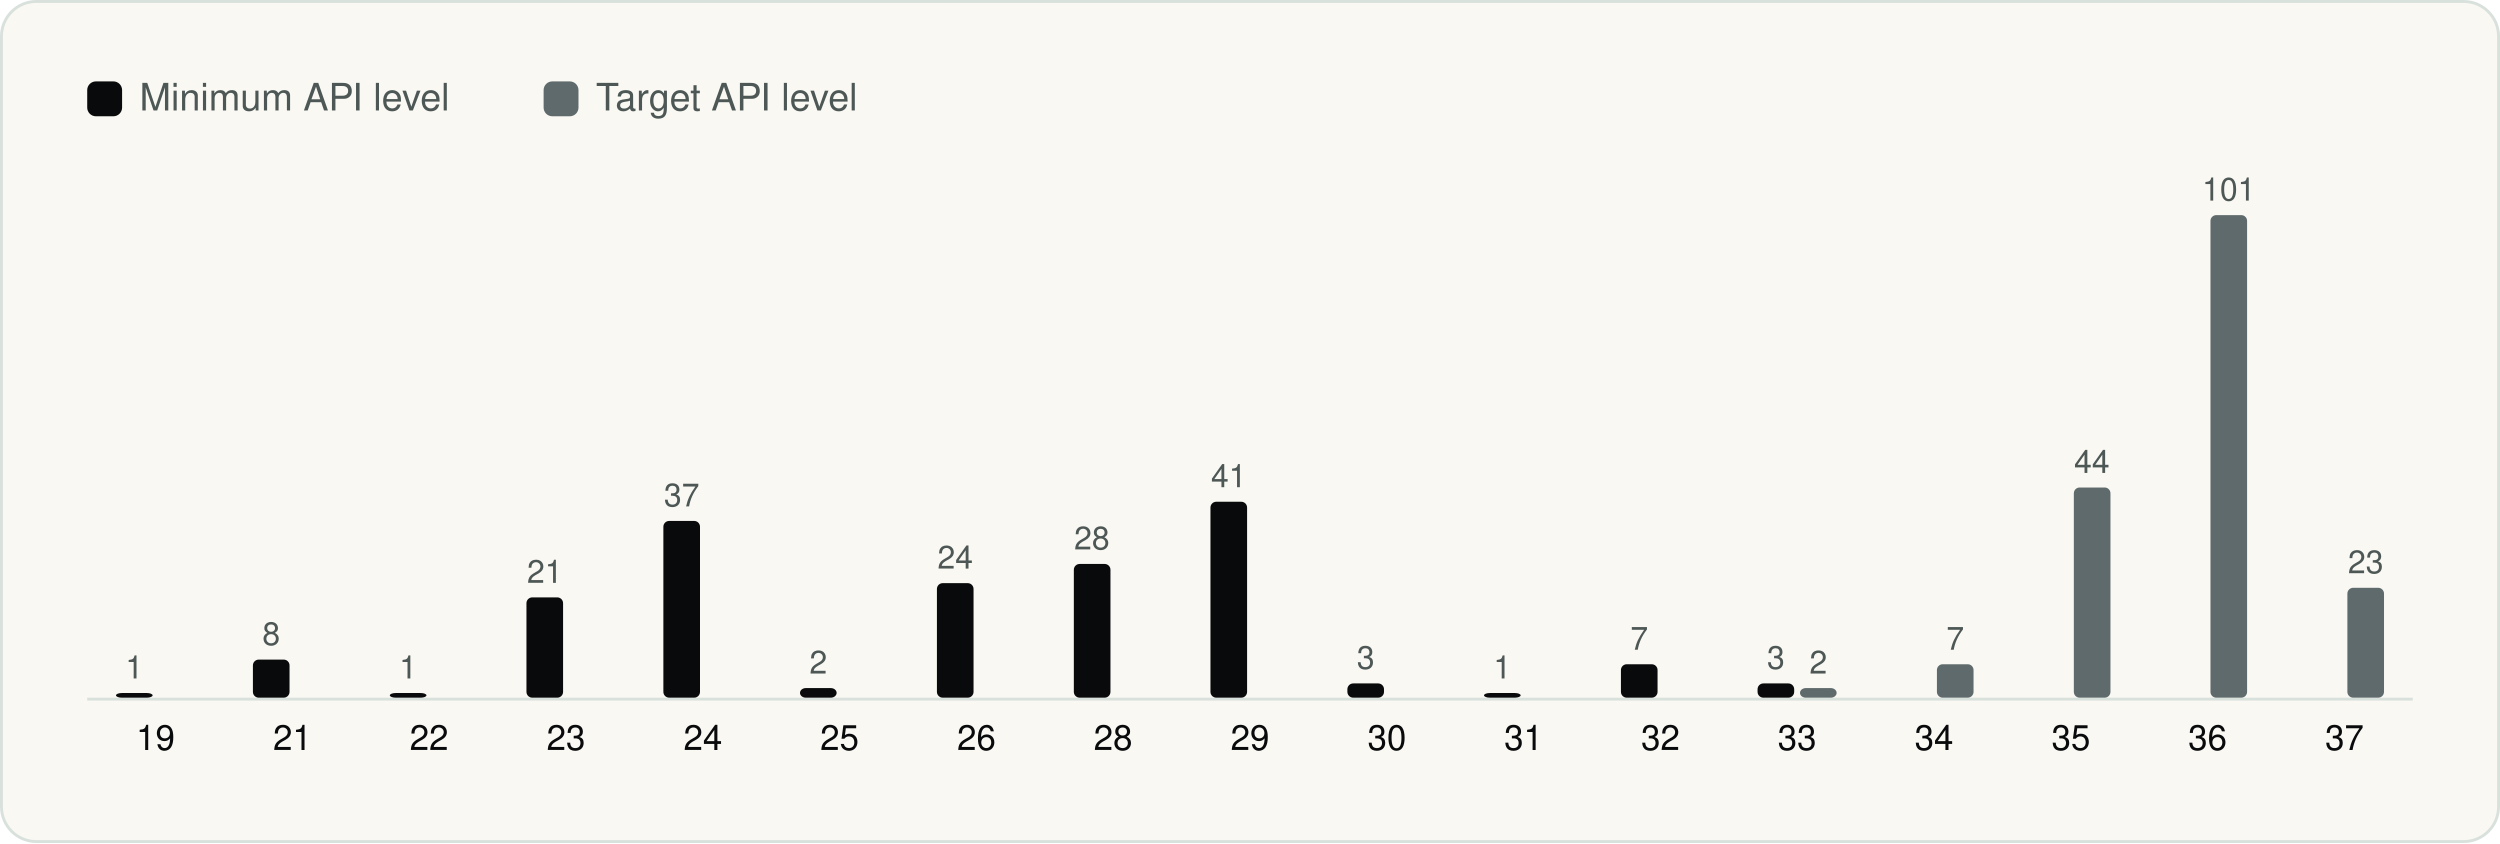
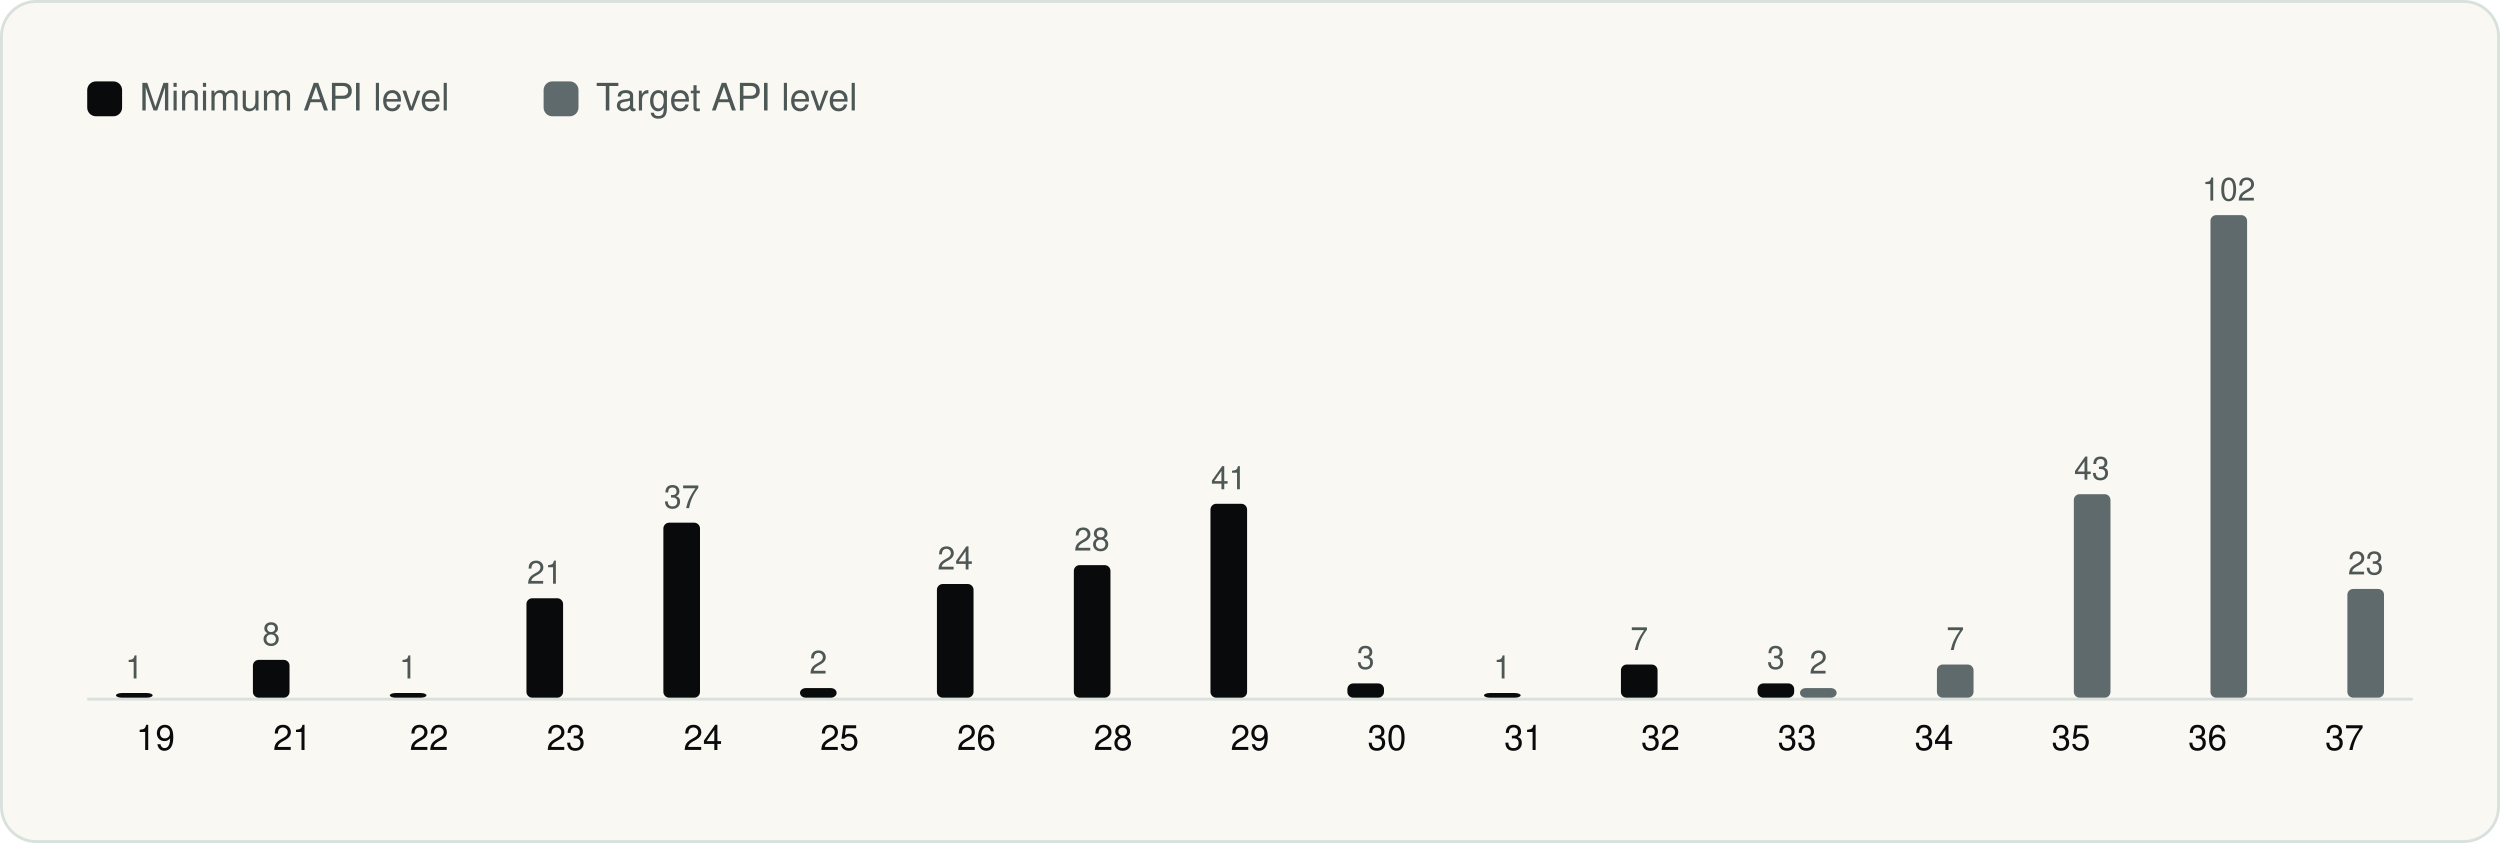
<svg xmlns="http://www.w3.org/2000/svg" viewBox="0 0 860 290" width="860" height="290" role="img" aria-label="Android API levels" font-family="Geist, -apple-system, BlinkMacSystemFont, 'Segoe UI', Helvetica, Arial, sans-serif">
  <rect x="0.5" y="0.5" width="859" height="289" rx="12" fill="#FAF8F3" stroke="#D9E1DD" />
  <g transform="translate(20 20)">
    <rect x="10" y="8" width="12" height="12" rx="3" fill="#090A0B" />
    <text x="28" y="18" font-size="13" fill="#4D5755">Minimum API level</text>
    <rect x="167.0" y="8" width="12" height="12" rx="3" fill="#5F6A6C" />
    <text x="185.0" y="18" font-size="13" fill="#4D5755">Target API level</text>
    <line x1="10" y1="220.5" x2="810" y2="220.5" stroke="#D9E1DD" />
    <rect x="19.9" y="218.4" width="12.6" height="1.6" rx="2" fill="#090A0B" />
    <text x="26.2" y="213.4" font-size="11" text-anchor="middle" fill="#4D5755">1</text>
    <text x="33.5" y="238.0" font-size="12" text-anchor="middle" fill="#090A0B">19</text>
-     <rect x="67.0" y="206.9" width="12.6" height="13.1" rx="2" fill="#090A0B" />
-     <text x="73.3" y="201.9" font-size="11" text-anchor="middle" fill="#4D5755">8</text>
+     <rect x="67.0" y="207.0" width="12.6" height="13.0" rx="2" fill="#090A0B" />
+     <text x="73.3" y="202.0" font-size="11" text-anchor="middle" fill="#4D5755">8</text>
    <text x="80.6" y="238.0" font-size="12" text-anchor="middle" fill="#090A0B">21</text>
    <rect x="114.1" y="218.4" width="12.6" height="1.6" rx="2" fill="#090A0B" />
    <text x="120.4" y="213.4" font-size="11" text-anchor="middle" fill="#4D5755">1</text>
    <text x="127.6" y="238.0" font-size="12" text-anchor="middle" fill="#090A0B">22</text>
-     <rect x="161.1" y="185.5" width="12.6" height="34.5" rx="2" fill="#090A0B" />
-     <text x="167.4" y="180.5" font-size="11" text-anchor="middle" fill="#4D5755">21</text>
+     <rect x="161.1" y="185.8" width="12.6" height="34.2" rx="2" fill="#090A0B" />
+     <text x="167.4" y="180.8" font-size="11" text-anchor="middle" fill="#4D5755">21</text>
    <text x="174.7" y="238.0" font-size="12" text-anchor="middle" fill="#090A0B">23</text>
-     <rect x="208.2" y="159.2" width="12.6" height="60.8" rx="2" fill="#090A0B" />
-     <text x="214.5" y="154.2" font-size="11" text-anchor="middle" fill="#4D5755">37</text>
+     <rect x="208.2" y="159.8" width="12.6" height="60.2" rx="2" fill="#090A0B" />
+     <text x="214.5" y="154.8" font-size="11" text-anchor="middle" fill="#4D5755">37</text>
    <text x="221.8" y="238.0" font-size="12" text-anchor="middle" fill="#090A0B">24</text>
    <rect x="255.2" y="216.7" width="12.6" height="3.3" rx="2" fill="#090A0B" />
    <text x="261.5" y="211.7" font-size="11" text-anchor="middle" fill="#4D5755">2</text>
    <text x="268.8" y="238.0" font-size="12" text-anchor="middle" fill="#090A0B">25</text>
-     <rect x="302.3" y="180.6" width="12.6" height="39.4" rx="2" fill="#090A0B" />
-     <text x="308.6" y="175.6" font-size="11" text-anchor="middle" fill="#4D5755">24</text>
+     <rect x="302.3" y="180.9" width="12.6" height="39.1" rx="2" fill="#090A0B" />
+     <text x="308.6" y="175.9" font-size="11" text-anchor="middle" fill="#4D5755">24</text>
    <text x="315.9" y="238.0" font-size="12" text-anchor="middle" fill="#090A0B">26</text>
-     <rect x="349.4" y="174.0" width="12.6" height="46.0" rx="2" fill="#090A0B" />
-     <text x="355.6" y="169.0" font-size="11" text-anchor="middle" fill="#4D5755">28</text>
+     <rect x="349.4" y="174.4" width="12.6" height="45.6" rx="2" fill="#090A0B" />
+     <text x="355.6" y="169.4" font-size="11" text-anchor="middle" fill="#4D5755">28</text>
    <text x="362.9" y="238.0" font-size="12" text-anchor="middle" fill="#090A0B">28</text>
-     <rect x="396.4" y="152.6" width="12.6" height="67.4" rx="2" fill="#090A0B" />
-     <text x="402.7" y="147.6" font-size="11" text-anchor="middle" fill="#4D5755">41</text>
+     <rect x="396.4" y="153.3" width="12.6" height="66.7" rx="2" fill="#090A0B" />
+     <text x="402.7" y="148.3" font-size="11" text-anchor="middle" fill="#4D5755">41</text>
    <text x="410.0" y="238.0" font-size="12" text-anchor="middle" fill="#090A0B">29</text>
    <rect x="443.5" y="215.1" width="12.6" height="4.9" rx="2" fill="#090A0B" />
    <text x="449.8" y="210.1" font-size="11" text-anchor="middle" fill="#4D5755">3</text>
    <text x="457.1" y="238.0" font-size="12" text-anchor="middle" fill="#090A0B">30</text>
    <rect x="490.5" y="218.4" width="12.6" height="1.6" rx="2" fill="#090A0B" />
    <text x="496.8" y="213.4" font-size="11" text-anchor="middle" fill="#4D5755">1</text>
    <text x="504.1" y="238.0" font-size="12" text-anchor="middle" fill="#090A0B">31</text>
-     <rect x="537.6" y="208.5" width="12.6" height="11.5" rx="2" fill="#090A0B" />
-     <text x="543.9" y="203.5" font-size="11" text-anchor="middle" fill="#4D5755">7</text>
+     <rect x="537.6" y="208.6" width="12.6" height="11.4" rx="2" fill="#090A0B" />
+     <text x="543.9" y="203.6" font-size="11" text-anchor="middle" fill="#4D5755">7</text>
    <text x="551.2" y="238.0" font-size="12" text-anchor="middle" fill="#090A0B">32</text>
    <rect x="584.6" y="215.1" width="12.6" height="4.9" rx="2" fill="#090A0B" />
    <text x="590.9" y="210.1" font-size="11" text-anchor="middle" fill="#4D5755">3</text>
    <rect x="599.2" y="216.7" width="12.6" height="3.3" rx="2" fill="#5F6A6C" />
    <text x="605.5" y="211.7" font-size="11" text-anchor="middle" fill="#4D5755">2</text>
    <text x="598.2" y="238.0" font-size="12" text-anchor="middle" fill="#090A0B">33</text>
-     <rect x="646.3" y="208.5" width="12.6" height="11.5" rx="2" fill="#5F6A6C" />
-     <text x="652.6" y="203.5" font-size="11" text-anchor="middle" fill="#4D5755">7</text>
+     <rect x="646.3" y="208.6" width="12.6" height="11.4" rx="2" fill="#5F6A6C" />
+     <text x="652.6" y="203.6" font-size="11" text-anchor="middle" fill="#4D5755">7</text>
    <text x="645.3" y="238.0" font-size="12" text-anchor="middle" fill="#090A0B">34</text>
-     <rect x="693.4" y="147.7" width="12.6" height="72.3" rx="2" fill="#5F6A6C" />
-     <text x="699.6" y="142.7" font-size="11" text-anchor="middle" fill="#4D5755">44</text>
+     <rect x="693.4" y="150.0" width="12.6" height="70.0" rx="2" fill="#5F6A6C" />
+     <text x="699.6" y="145.0" font-size="11" text-anchor="middle" fill="#4D5755">43</text>
    <text x="692.4" y="238.0" font-size="12" text-anchor="middle" fill="#090A0B">35</text>
    <rect x="740.4" y="54.0" width="12.6" height="166.0" rx="2" fill="#5F6A6C" />
-     <text x="746.7" y="49.0" font-size="11" text-anchor="middle" fill="#4D5755">101</text>
+     <text x="746.7" y="49.0" font-size="11" text-anchor="middle" fill="#4D5755">102</text>
    <text x="739.4" y="238.0" font-size="12" text-anchor="middle" fill="#090A0B">36</text>
-     <rect x="787.5" y="182.2" width="12.6" height="37.8" rx="2" fill="#5F6A6C" />
-     <text x="793.8" y="177.2" font-size="11" text-anchor="middle" fill="#4D5755">23</text>
+     <rect x="787.5" y="182.6" width="12.6" height="37.4" rx="2" fill="#5F6A6C" />
+     <text x="793.8" y="177.6" font-size="11" text-anchor="middle" fill="#4D5755">23</text>
    <text x="786.5" y="238.0" font-size="12" text-anchor="middle" fill="#090A0B">37</text>
  </g>
</svg>
